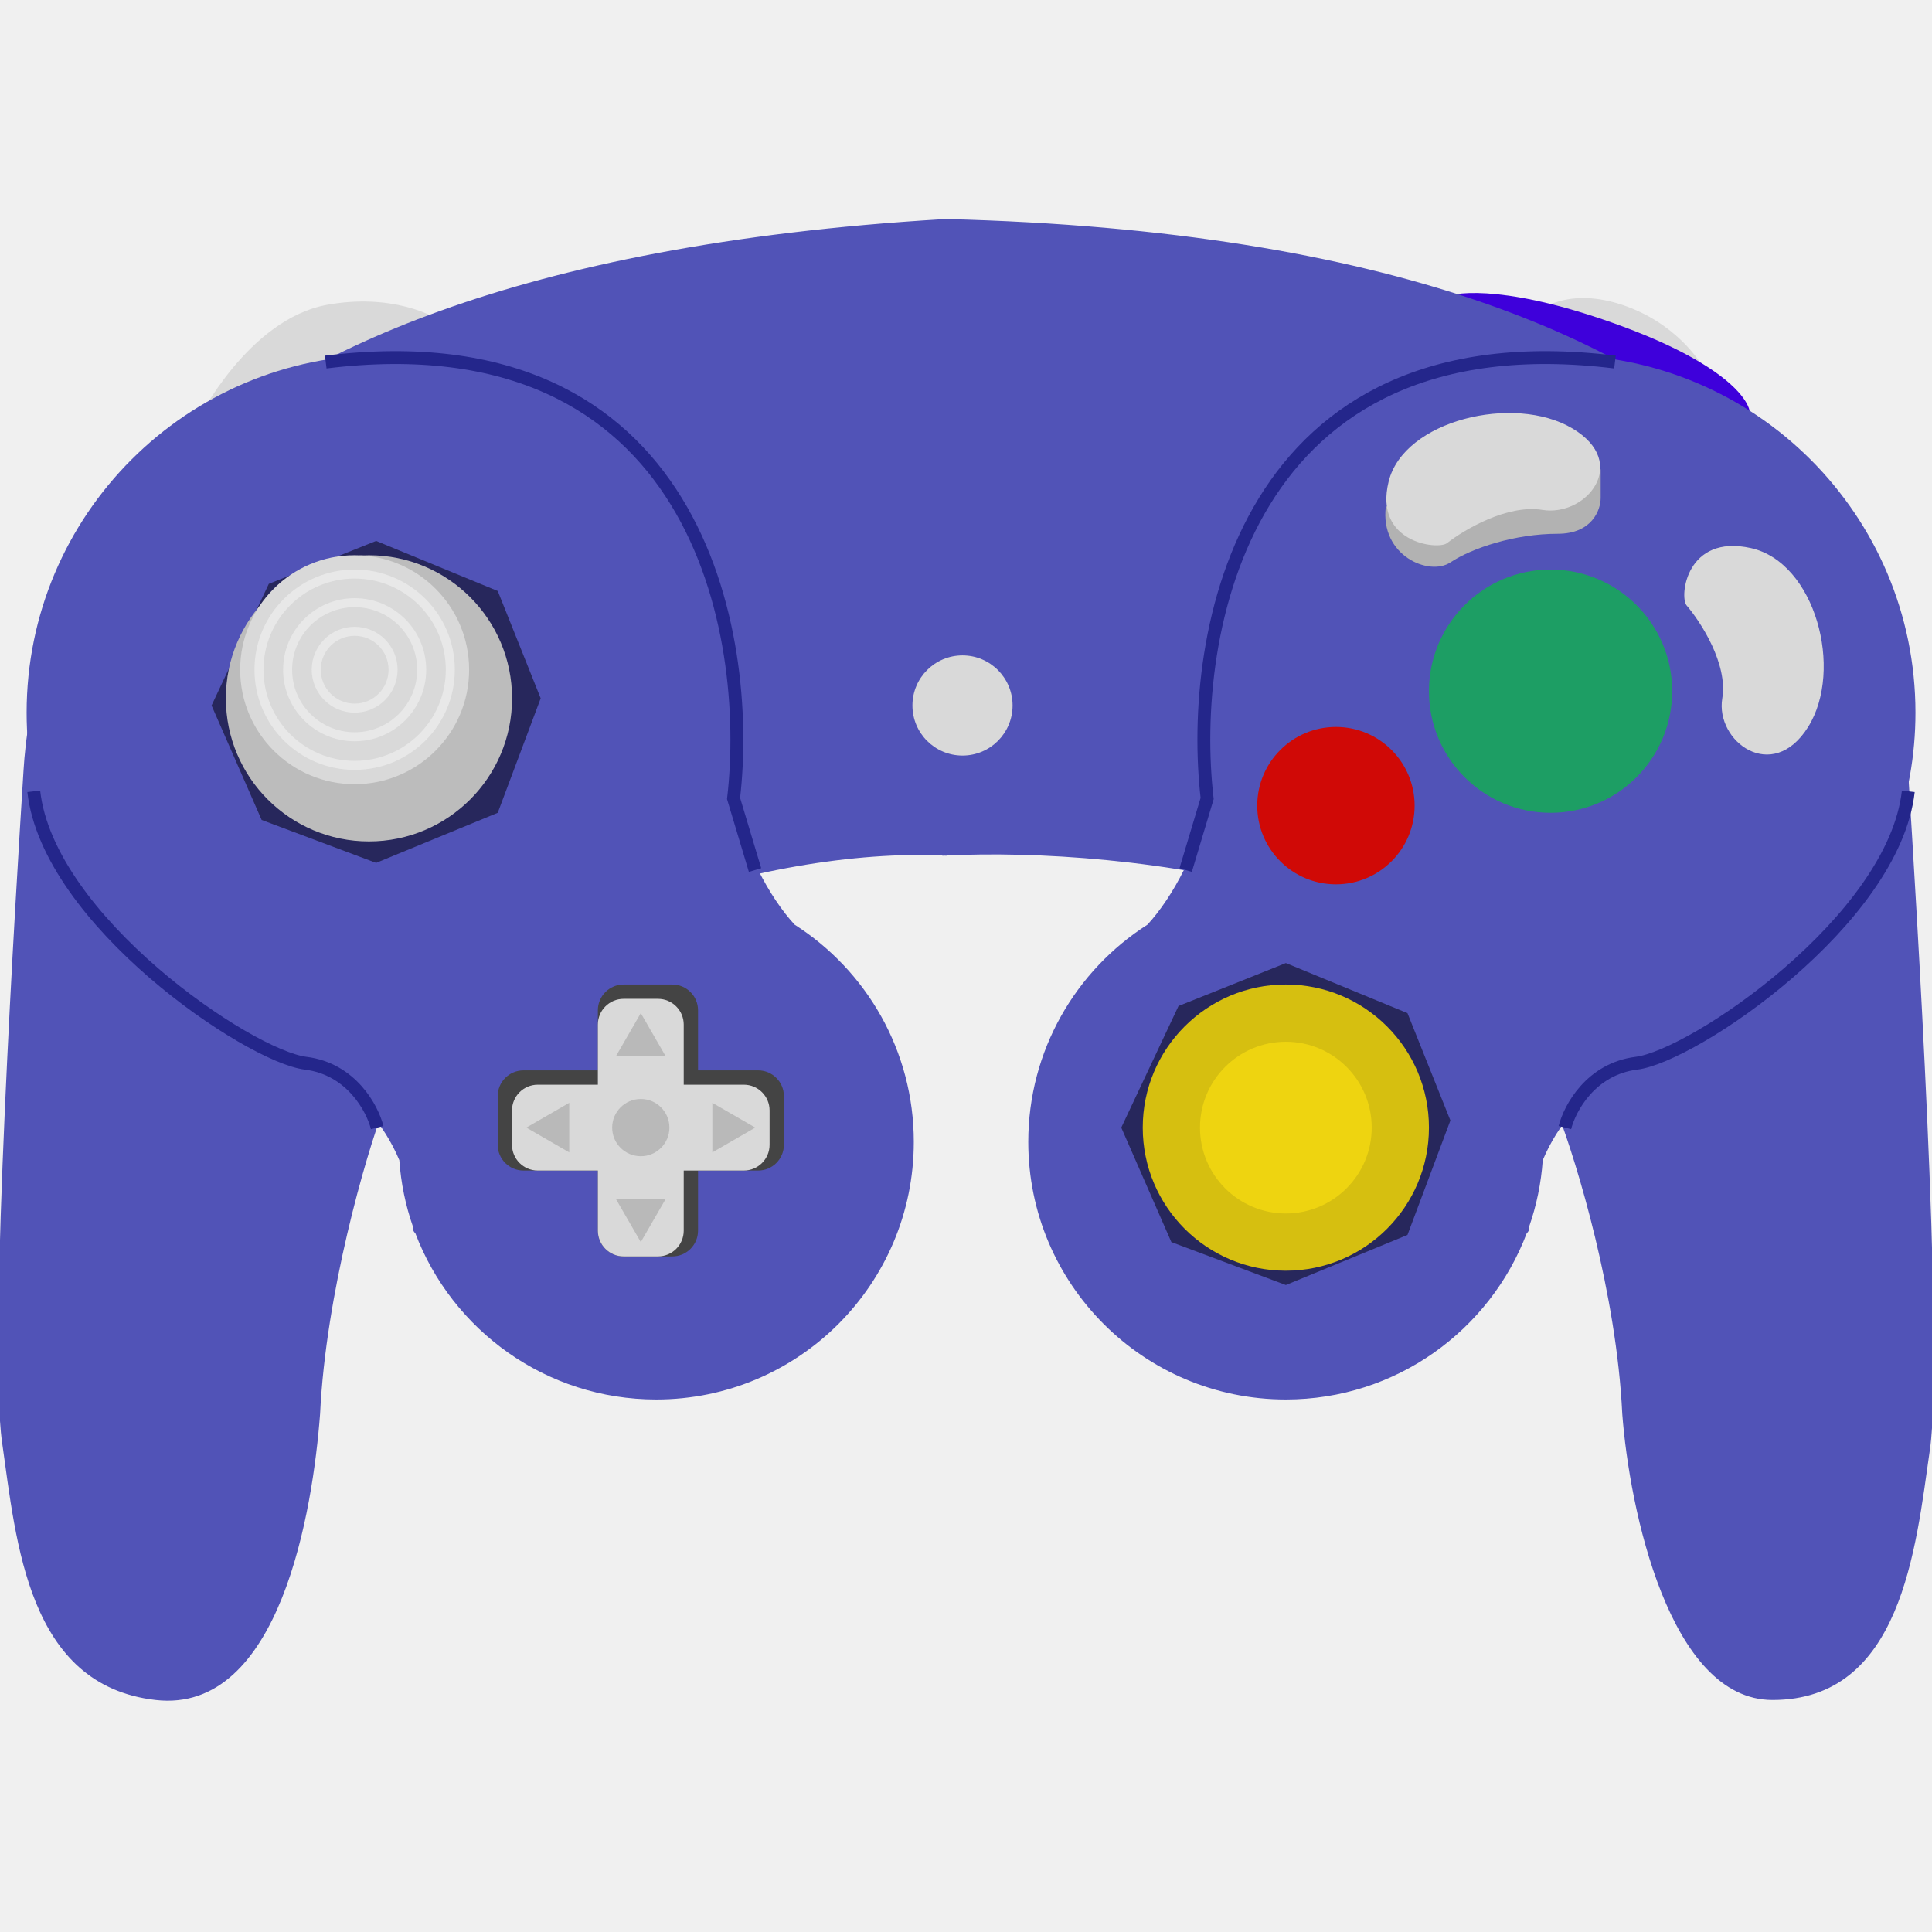
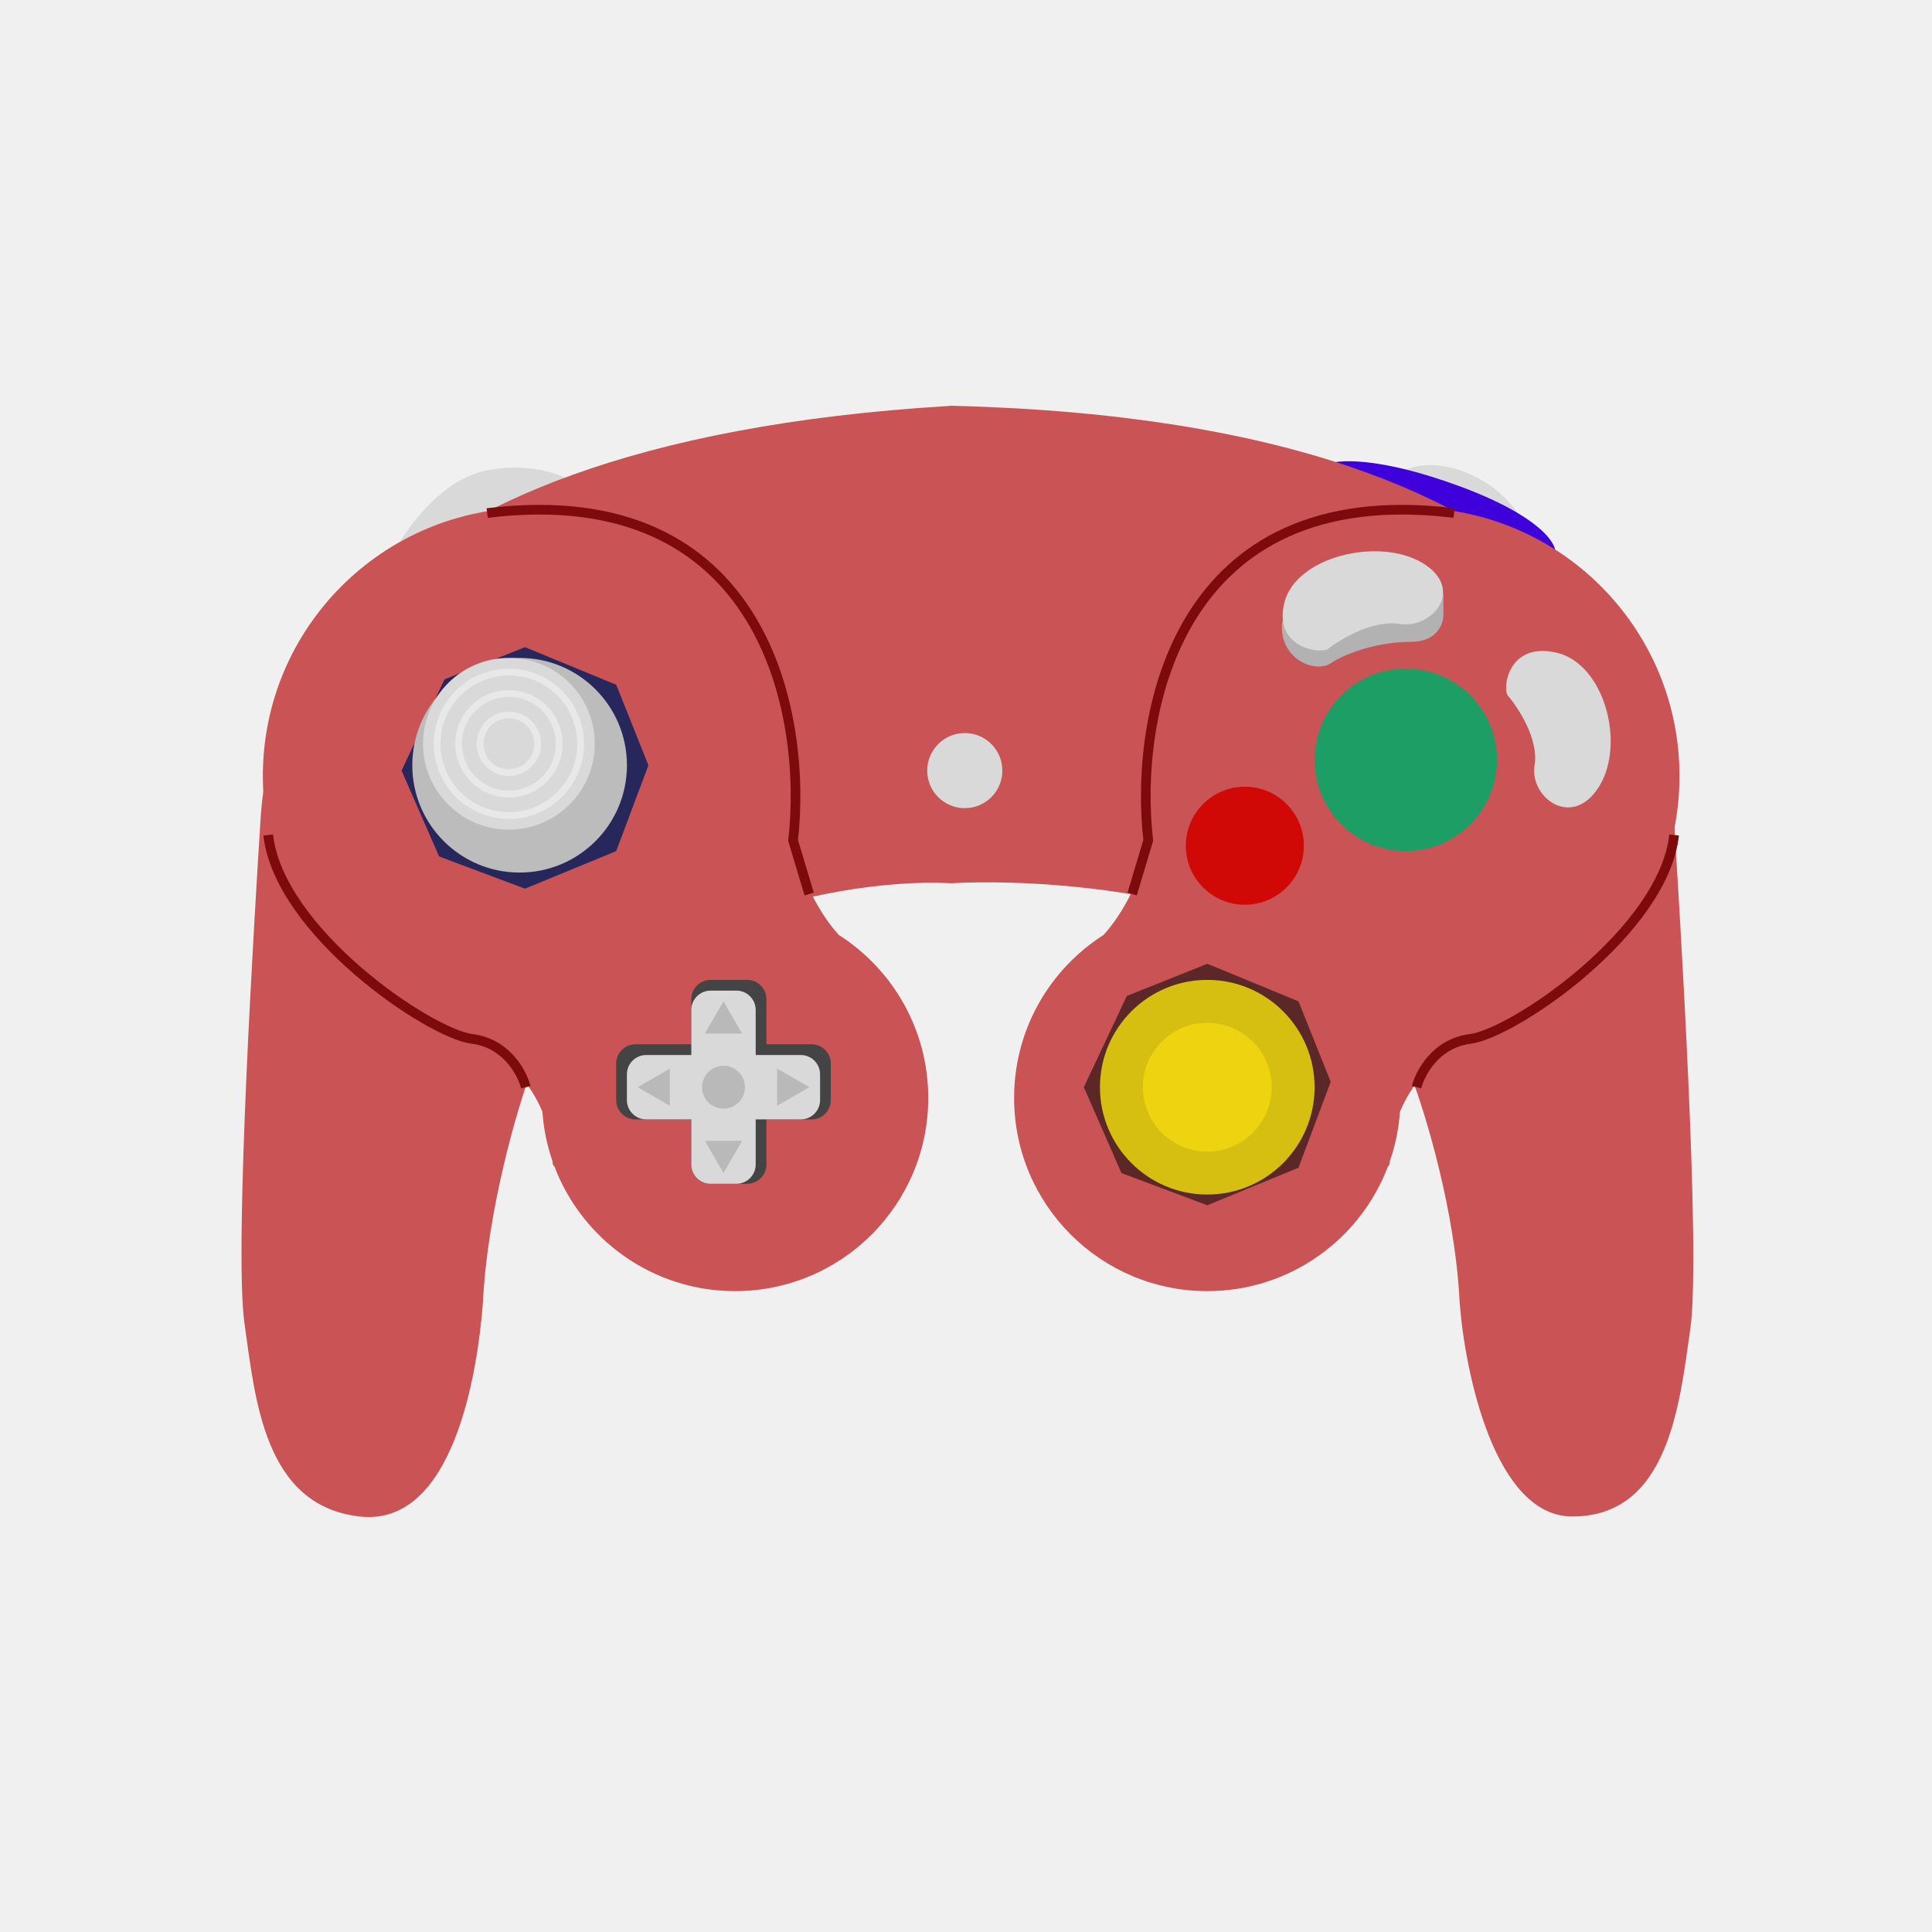
- <svg xmlns="http://www.w3.org/2000/svg" width="150" height="150" viewBox="0 0 150 150" fill="none">
-   <g clip-path="url(#clip0_5_270)">
-     <path d="M125.941 23.666C121.941 22.333 119.46 23.851 118.72 24.777L132.607 29.221C132.051 27.925 129.94 24.999 125.941 23.666Z" fill="#D9D9D9" />
-     <path d="M25.397 23.666C19.287 24.777 15.398 32.554 15.398 32.554L34.84 25.332C33.73 24.407 30.285 22.777 25.397 23.666Z" fill="#D9D9D9" />
-     <path d="M125.941 25.332C117.497 22.222 113.165 22.555 112.054 23.11L134.829 33.109C137.051 33.109 136.495 29.221 125.941 25.332Z" fill="#3E00DB" />
-     <path d="M73.487 17.008C143.174 18.766 147.616 51.453 148.171 60.328C148.726 69.216 150.949 104.768 149.838 112.545C148.727 120.322 147.616 131.986 137.617 131.986C129.618 131.986 126.508 117.173 125.952 109.767C125.508 100.434 122.433 90.325 120.952 86.436C117.036 68.802 86.824 65.748 73.487 66.424V66.439C73.436 66.436 73.384 66.433 73.332 66.431C73.278 66.434 73.224 66.436 73.17 66.439V66.423C59.949 65.799 37.015 72.104 29.852 85.881C28.37 89.769 25.297 100.435 24.852 109.767C24.297 117.173 21.768 133.097 12.076 131.986C2.143 130.848 1.273 119.766 0.162 111.989C-0.949 104.213 1.273 68.662 1.829 59.773C2.384 50.9 7.062 20.985 73.17 17.02V17C73.243 17.002 73.316 17.004 73.389 17.006C73.421 17.004 73.454 17.002 73.487 17V17.008Z" fill="#5153B7" />
-     <path d="M120.942 27.554C136.281 27.555 148.716 39.989 148.716 55.329C148.716 68.692 139.279 79.847 126.706 82.502C123.093 84.647 120.925 87.342 119.779 90.077C119.653 91.873 119.29 93.604 118.721 95.238C118.721 95.267 118.72 95.295 118.72 95.324C118.72 95.521 118.657 95.655 118.54 95.735C115.682 103.286 108.386 108.656 99.833 108.656C88.789 108.656 79.835 99.702 79.835 88.658C79.835 81.566 83.527 75.336 89.094 71.786C91.032 69.671 93.086 65.944 93.904 61.706C93.422 59.658 93.167 57.523 93.167 55.329C93.167 39.989 105.602 27.554 120.942 27.554Z" fill="#5153B7" />
-     <path d="M124.275 38.664V36.442L107.595 39.335C107.132 43.141 110.959 44.764 112.609 43.664C114.276 42.553 117.609 41.442 120.942 41.442C123.608 41.442 124.275 39.59 124.275 38.664Z" fill="#B2B2B2" />
-     <circle cx="120.386" cy="53.662" r="9.443" fill="#1D9E64" />
-     <circle cx="103.721" cy="62.55" r="6.11" fill="#D00906" />
-     <path d="M133.718 54.218C134.162 51.551 132.051 48.293 130.94 46.996C130.385 46.289 130.94 41.441 135.94 42.553C140.939 43.663 143.161 51.996 140.384 56.44C137.606 60.884 133.162 57.551 133.718 54.218Z" fill="#D9D9D9" />
-     <path d="M119.746 39.588C117.018 39.145 113.666 41.131 112.331 42.179C111.603 42.703 106.642 42.137 107.815 37.384C108.987 32.631 117.536 30.577 122.068 33.256C126.599 35.935 123.155 40.142 119.746 39.588Z" fill="#D9D9D9" />
-     <path d="M121.497 87.547C121.867 86.066 123.497 82.992 127.052 82.548C131.496 81.992 147.049 71.438 148.16 61.439" stroke="#24268B" />
-     <path d="M92.056 67.55L93.722 61.995C92.241 49.218 96.5 24.555 125.385 28.11" stroke="#24268B" />
-     <path d="M109.276 78.659L99.833 74.771L91.5 78.104L87.056 87.547L90.945 96.435L99.833 99.768L109.276 95.88L112.609 86.992L109.276 78.659Z" fill="#27275C" />
-     <circle cx="99.833" cy="87.547" r="11.11" fill="#D6BF10" />
-     <circle cx="99.833" cy="87.547" r="6.666" fill="#EED410" />
-     <path d="M29.841 27.554C14.502 27.555 2.067 39.989 2.067 55.329C2.067 68.692 11.504 79.848 24.076 82.502C27.69 84.647 29.858 87.342 31.004 90.077C31.13 91.873 31.492 93.604 32.062 95.238C32.062 95.267 32.063 95.295 32.063 95.324C32.063 95.521 32.125 95.655 32.242 95.735C35.1 103.286 42.397 108.656 50.949 108.656C61.994 108.656 70.947 99.702 70.947 88.658C70.947 81.566 67.255 75.336 61.689 71.786C59.751 69.671 57.697 65.944 56.879 61.706C57.36 59.658 57.615 57.523 57.615 55.329C57.615 39.989 45.18 27.554 29.841 27.554Z" fill="#5153B7" />
-     <path d="M29.285 87.547C28.915 86.066 27.286 82.992 23.731 82.548C19.287 81.992 3.733 71.438 2.622 61.439" stroke="#24268B" />
-     <path d="M58.621 67.55L56.954 61.995C58.436 49.218 54.177 24.555 25.291 28.11" stroke="#24268B" />
-     <path d="M38.645 45.885L29.202 41.997L20.87 45.33L16.426 54.773L20.314 63.661L29.202 66.994L38.645 63.106L41.978 54.218L38.645 45.885Z" fill="#27275C" />
-     <circle cx="28.646" cy="54.218" r="11.11" fill="#BCBCBC" />
-     <circle cx="27.535" cy="51.996" r="8.888" fill="#D9D9D9" />
-     <circle cx="27.535" cy="51.996" r="7.427" stroke="#E8E8E8" stroke-width="0.7" />
-     <circle cx="27.535" cy="51.996" r="5.205" stroke="#E8E8E8" stroke-width="0.7" />
-     <circle cx="27.535" cy="51.996" r="2.983" stroke="#E8E8E8" stroke-width="0.7" />
-     <rect x="46.418" y="76.438" width="7.777" height="21.109" rx="2" fill="#444444" />
-     <rect x="60.861" y="83.103" width="7.777" height="22.22" rx="2" transform="rotate(90 60.8608 83.1034)" fill="#444444" />
-     <rect x="46.418" y="77.549" width="6.666" height="19.998" rx="2" fill="#D9D9D9" />
-     <rect x="59.75" y="84.214" width="6.666" height="19.998" rx="2" transform="rotate(90 59.7498 84.2144)" fill="#D9D9D9" />
-     <circle cx="49.751" cy="87.547" r="2.222" fill="#B9B9B9" />
-     <path d="M58.639 87.547L55.306 89.472L55.306 85.623L58.639 87.547Z" fill="#B9B9B9" />
-     <path d="M49.751 78.659L51.675 81.993H47.827L49.751 78.659Z" fill="#B9B9B9" />
-     <path d="M49.751 96.435L47.827 93.102L51.675 93.102L49.751 96.435Z" fill="#B9B9B9" />
-     <path d="M40.863 87.547L44.196 85.623L44.196 89.472L40.863 87.547Z" fill="#B9B9B9" />
-     <circle cx="74.729" cy="54.773" r="3.888" fill="#D9D9D9" />
-   </g>
-   <defs>
-     <clipPath id="clip0_5_270">
-       <rect width="150" height="150" fill="white" />
-     </clipPath>
-   </defs>
+ <svg xmlns="http://www.w3.org/2000/svg" width="200" height="200" viewBox="0 0 200 200" fill="none">
+   <path d="M151.086 48.666C147.086 47.333 144.605 48.851 143.864 49.777L157.752 54.221C157.196 52.925 155.085 49.999 151.086 48.666Z" fill="#D9D9D9" />
+   <path d="M50.542 48.666C44.431 49.777 40.543 57.554 40.543 57.554L59.985 50.332C58.874 49.407 55.43 47.777 50.542 48.666Z" fill="#D9D9D9" />
+   <path d="M151.086 50.332C142.642 47.222 138.309 47.555 137.198 48.11L159.973 58.109C162.195 58.109 161.64 54.221 151.086 50.332Z" fill="#3E00DB" />
+   <path d="M98.632 42.008C168.319 43.766 172.761 76.453 173.316 85.328C173.871 94.216 176.093 129.768 174.983 137.545C173.872 145.322 172.76 156.986 162.762 156.986C154.763 156.986 151.652 142.173 151.097 134.767C150.652 125.434 147.578 115.325 146.097 111.437C142.18 93.802 111.969 90.748 98.632 91.424V91.439C98.581 91.436 98.528 91.433 98.477 91.431C98.422 91.434 98.368 91.436 98.314 91.439V91.423C85.094 90.799 62.16 97.104 54.996 110.881C53.515 114.769 50.442 125.435 49.997 134.767C49.442 142.173 46.913 158.097 37.221 156.986C27.287 155.848 26.418 144.766 25.307 136.989C24.196 129.213 26.418 93.662 26.974 84.773C27.528 75.9 32.206 45.985 98.314 42.02V42C98.388 42.002 98.46 42.004 98.533 42.006C98.566 42.004 98.599 42.002 98.632 42V42.008Z" fill="#C95355" />
+   <path d="M146.086 52.554C161.426 52.555 173.861 64.99 173.861 80.329C173.861 93.692 164.424 104.848 151.851 107.502C148.237 109.647 146.069 112.342 144.923 115.077C144.797 116.873 144.435 118.604 143.866 120.238C143.866 120.267 143.865 120.295 143.865 120.324C143.865 120.521 143.802 120.655 143.685 120.735C140.827 128.286 133.53 133.656 124.978 133.656C113.934 133.656 104.98 124.702 104.98 113.658C104.98 106.566 108.672 100.336 114.239 96.786C116.176 94.671 118.231 90.944 119.048 86.706C118.567 84.658 118.312 82.523 118.312 80.329C118.312 64.99 130.747 52.554 146.086 52.554Z" fill="#C95355" />
+   <path d="M149.419 63.664V61.442L132.739 64.335C132.276 68.141 136.104 69.764 137.754 68.664C139.42 67.553 142.753 66.442 146.086 66.442C148.753 66.442 149.419 64.59 149.419 63.664Z" fill="#B2B2B2" />
+   <circle cx="145.531" cy="78.662" r="9.443" fill="#1D9E64" />
+   <circle cx="128.866" cy="87.55" r="6.11" fill="#D00906" />
+   <path d="M158.862 79.218C159.307 76.552 157.196 73.293 156.085 71.996C155.529 71.289 156.085 66.442 161.084 67.552C166.084 68.663 168.306 76.996 165.528 81.44C162.751 85.884 158.307 82.551 158.862 79.218Z" fill="#D9D9D9" />
+   <path d="M144.89 64.588C142.163 64.145 138.811 66.131 137.475 67.179C136.747 67.703 131.787 67.137 132.959 62.384C134.132 57.631 142.681 55.577 147.213 58.256C151.744 60.935 148.3 65.142 144.89 64.588Z" fill="#D9D9D9" />
+   <path d="M146.642 112.547C147.012 111.066 148.641 107.992 152.197 107.548C156.64 106.992 172.194 96.438 173.305 86.439" stroke="#7D0B0D" />
+   <path d="M117.201 92.55L118.867 86.995C117.386 74.219 121.645 49.555 150.53 53.11" stroke="#7D0B0D" />
+   <path d="M134.421 103.659L124.978 99.771L116.645 103.104L112.201 112.547L116.09 121.435L124.978 124.768L134.421 120.88L137.754 111.992L134.421 103.659Z" fill="#5C2727" />
+   <circle cx="124.977" cy="112.547" r="11.11" fill="#D6BF10" />
+   <circle cx="124.977" cy="112.547" r="6.666" fill="#EED410" />
+   <path d="M54.986 52.554C39.646 52.554 27.211 64.99 27.211 80.329C27.211 93.692 36.648 104.848 49.221 107.502C52.835 109.647 55.003 112.342 56.149 115.077C56.275 116.873 56.637 118.604 57.206 120.238C57.206 120.267 57.207 120.295 57.207 120.324C57.207 120.521 57.27 120.655 57.387 120.735C60.245 128.286 67.542 133.656 76.094 133.656C87.138 133.656 96.092 124.702 96.092 113.658C96.092 106.566 92.4 100.336 86.833 96.786C84.896 94.671 82.841 90.944 82.024 86.706C82.505 84.658 82.76 82.523 82.76 80.329C82.76 64.99 70.325 52.554 54.986 52.554Z" fill="#C95355" />
+   <path d="M54.43 112.547C54.06 111.066 52.431 107.992 48.875 107.548C44.431 106.992 28.878 96.438 27.767 86.439" stroke="#7D0B0D" />
+   <path d="M83.766 92.55L82.099 86.995C83.58 74.219 79.322 49.555 50.436 53.11" stroke="#7D0B0D" />
+   <path d="M63.79 70.885L54.347 66.997L46.014 70.33L41.571 79.773L45.459 88.661L54.347 91.994L63.79 88.106L67.123 79.218L63.79 70.885Z" fill="#27275C" />
+   <circle cx="53.791" cy="79.218" r="11.11" fill="#BCBCBC" />
+   <circle cx="52.68" cy="76.996" r="8.888" fill="#D9D9D9" />
+   <circle cx="52.68" cy="76.996" r="7.427" stroke="#E8E8E8" stroke-width="0.7" />
+   <circle cx="52.68" cy="76.996" r="5.205" stroke="#E8E8E8" stroke-width="0.7" />
+   <circle cx="52.68" cy="76.996" r="2.983" stroke="#E8E8E8" stroke-width="0.7" />
+   <rect x="71.563" y="101.438" width="7.777" height="21.109" rx="2" fill="#444444" />
+   <rect x="86.006" y="108.103" width="7.777" height="22.22" rx="2" transform="rotate(90 86.0056 108.103)" fill="#444444" />
+   <rect x="71.563" y="102.548" width="6.666" height="19.998" rx="2" fill="#D9D9D9" />
+   <rect x="84.894" y="109.214" width="6.666" height="19.998" rx="2" transform="rotate(90 84.8945 109.214)" fill="#D9D9D9" />
+   <circle cx="74.896" cy="112.547" r="2.222" fill="#B9B9B9" />
+   <path d="M83.784 112.547L80.451 114.472L80.451 110.623L83.784 112.547Z" fill="#B9B9B9" />
+   <path d="M74.896 103.66L76.82 106.992H72.971L74.896 103.66Z" fill="#B9B9B9" />
+   <path d="M74.896 121.435L72.971 118.102L76.82 118.102L74.896 121.435Z" fill="#B9B9B9" />
+   <path d="M66.008 112.547L69.341 110.623L69.341 114.471L66.008 112.547Z" fill="#B9B9B9" />
+   <circle cx="99.874" cy="79.773" r="3.888" fill="#D9D9D9" />
</svg>
